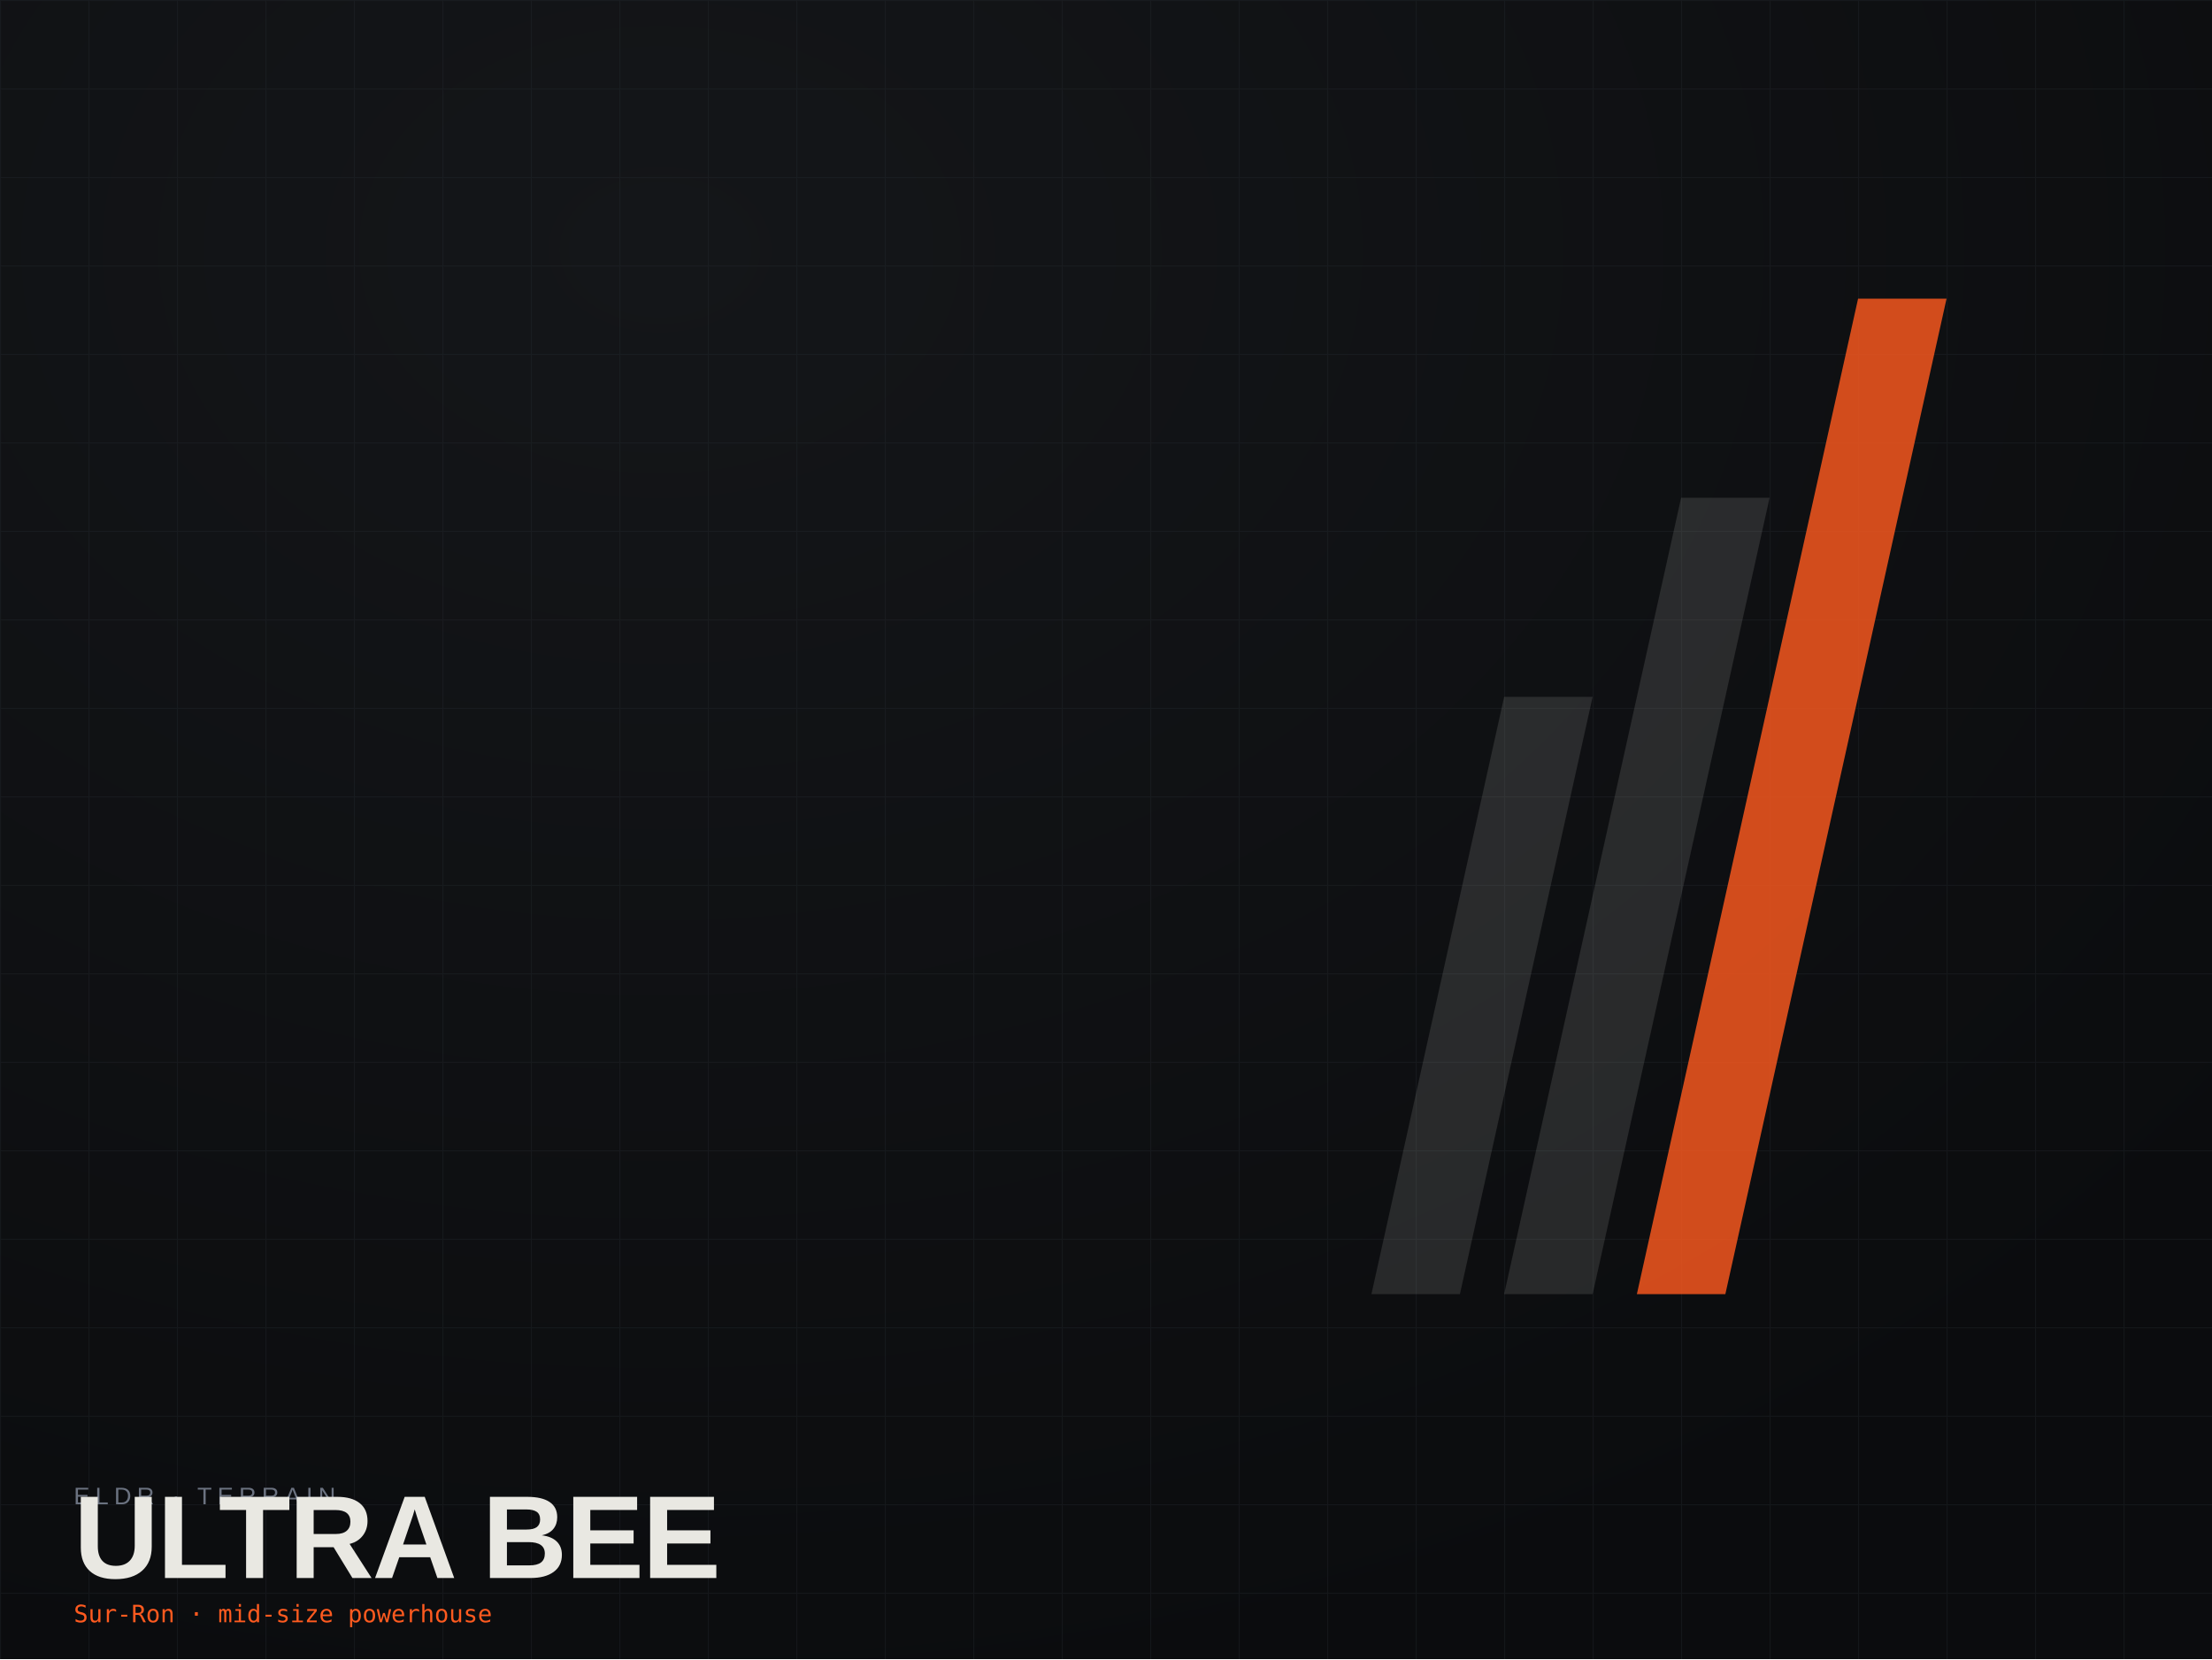
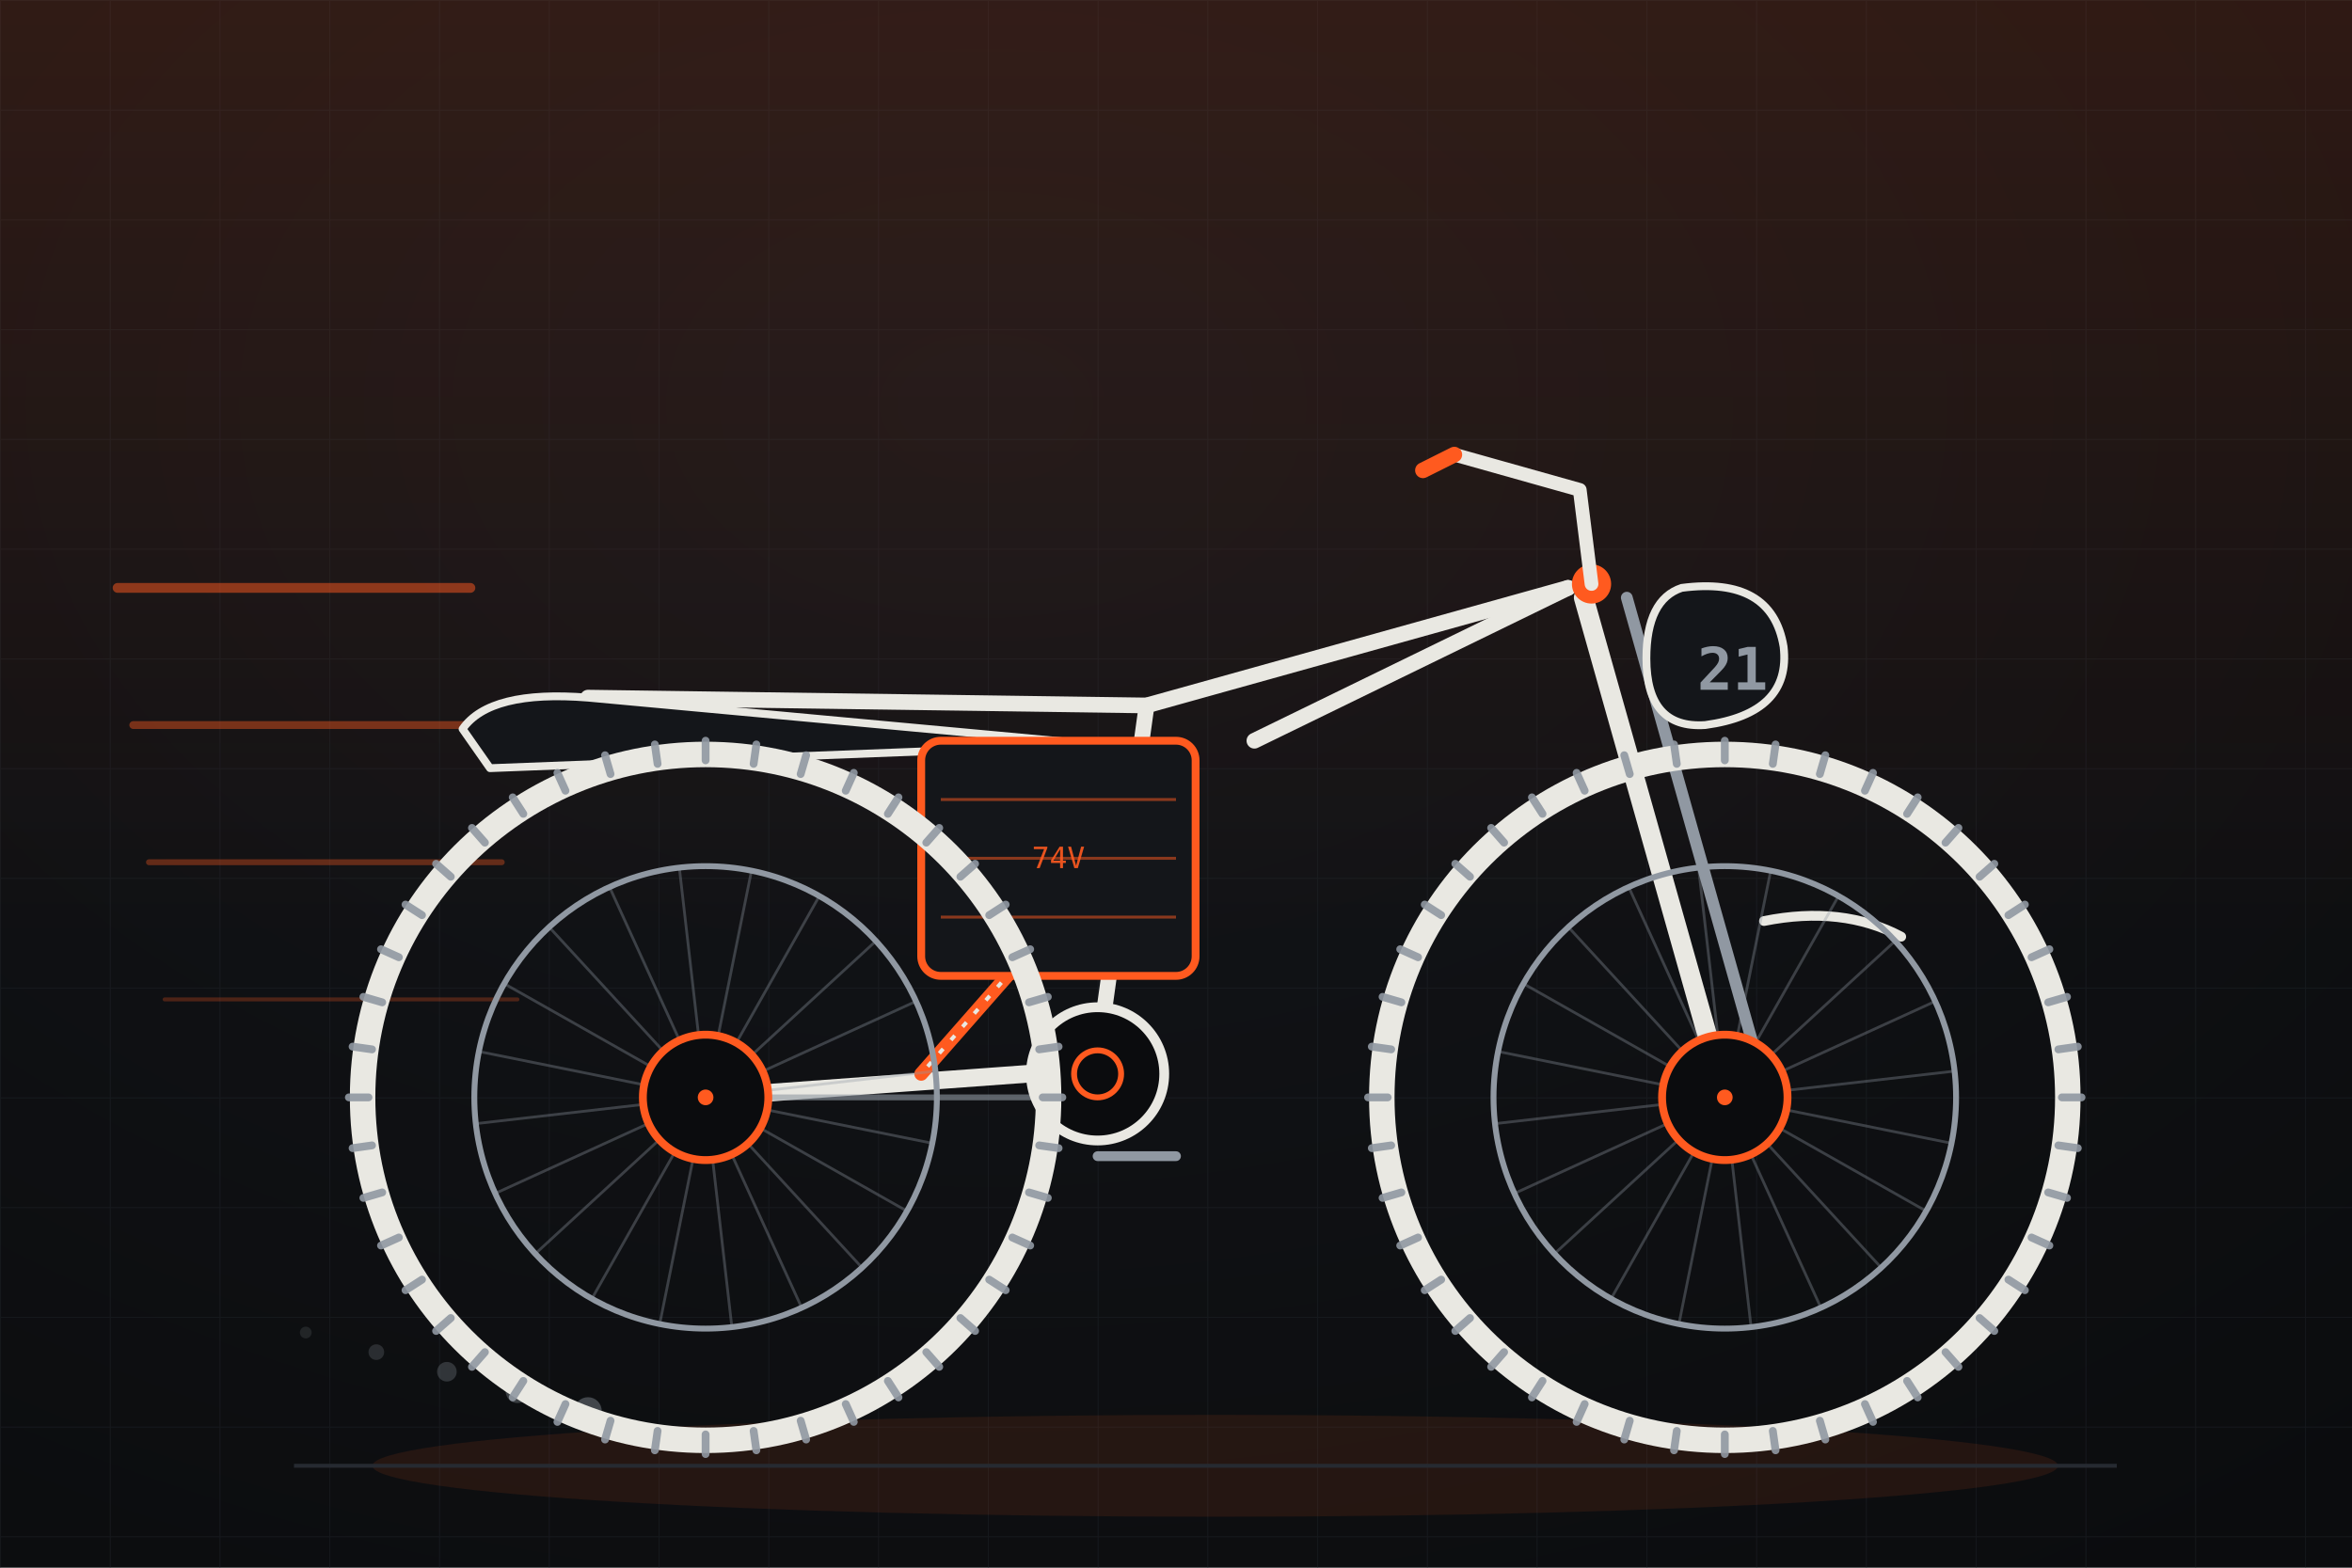
- <svg xmlns="http://www.w3.org/2000/svg" width="1200" height="900" viewBox="0 0 1200 900" role="img" aria-label="ULTRA BEE">
+ <svg xmlns="http://www.w3.org/2000/svg" width="1200" height="800" viewBox="0 0 1200 800" role="img">
  <defs>
-     <radialGradient id="g" cx="30%" cy="15%" r="90%">
-       <stop offset="0%" stop-color="#141619" />
+     <radialGradient id="bg" cx="42%" cy="26%" r="90%">
+       <stop offset="0%" stop-color="#14161A" />
      <stop offset="100%" stop-color="#0B0C0E" />
    </radialGradient>
-     <pattern id="grid" width="48" height="48" patternUnits="userSpaceOnUse">
-       <path d="M48 0H0V48" fill="none" stroke="#262A31" stroke-width="1" />
+     <pattern id="gr" width="56" height="56" patternUnits="userSpaceOnUse">
+       <path d="M56 0H0V56" fill="none" stroke="#262A31" stroke-width="1" />
    </pattern>
+     <linearGradient id="glow" x1="0" y1="0" x2="0" y2="1">
+       <stop offset="0%" stop-color="#FF5A1F" stop-opacity="0.14" />
+       <stop offset="60%" stop-color="#FF5A1F" stop-opacity="0" />
+     </linearGradient>
  </defs>
-   <rect width="1200" height="900" fill="url(#g)" />
-   <rect width="1200" height="900" fill="url(#grid)" opacity="0.35" />
-   <g opacity="0.9">
-     <path d="M744 702 L792 702 L864 378 L816 378 Z" fill="#E9E8E2" opacity="0.14" />
-     <path d="M816 702 L864 702 L960 270 L912 270 Z" fill="#E9E8E2" opacity="0.14" />
-     <path d="M888 702 L936 702 L1056 162 L1008 162 Z" fill="#FF5A1F" opacity="0.9" />
+   <rect x="0" y="0" width="1200" height="800" fill="url(#bg)" />
+   <rect x="0" y="0" width="1200" height="800" fill="url(#gr)" opacity="0.35" />
+   <rect x="0" y="0" width="1200" height="800" fill="url(#glow)" />
+   <line x1="60" y1="300" x2="240" y2="300" stroke="#FF5A1F" stroke-width="5" opacity="0.50" stroke-linecap="round" />
+   <line x1="68" y1="370" x2="248" y2="370" stroke="#FF5A1F" stroke-width="4" opacity="0.42" stroke-linecap="round" />
+   <line x1="76" y1="440" x2="256" y2="440" stroke="#FF5A1F" stroke-width="3" opacity="0.34" stroke-linecap="round" />
+   <line x1="84" y1="510" x2="264" y2="510" stroke="#FF5A1F" stroke-width="2" opacity="0.26" stroke-linecap="round" />
+   <circle cx="300" cy="720" r="7" fill="#9098A2" opacity="0.40" />
+   <circle cx="264" cy="710" r="6" fill="#9098A2" opacity="0.34" />
+   <circle cx="228" cy="700" r="5" fill="#9098A2" opacity="0.28" />
+   <circle cx="192" cy="690" r="4" fill="#9098A2" opacity="0.22" />
+   <circle cx="156" cy="680" r="3" fill="#9098A2" opacity="0.16" />
+   <ellipse cx="620" cy="748" rx="430" ry="26" fill="#FF5A1F" opacity="0.10" />
+   <line x1="150" y1="748" x2="1080" y2="748" stroke="#262A31" stroke-width="2" />
+   <line x1="565" y1="545" x2="360" y2="560" stroke="#E9E8E2" stroke-width="9" stroke-linecap="round" />
+   <line x1="560" y1="560" x2="360" y2="560" stroke="#9098A2" stroke-width="3" opacity="0.6" />
+   <line x1="600" y1="400" x2="470" y2="548" stroke="#FF5A1F" stroke-width="7" stroke-linecap="round" />
+   <line x1="600" y1="400" x2="470" y2="548" stroke="#E9E8E2" stroke-width="2" stroke-dasharray="3 6" />
+   <path d="M 800 300 L 640 378 " fill="none" stroke="#E9E8E2" stroke-width="8" stroke-linecap="round" />
+   <path d="M 800 300 L 585 360 L 300 356" fill="none" stroke="#E9E8E2" stroke-width="8" stroke-linecap="round" stroke-linejoin="round" />
+   <path d="M 585 360 L 560 540" fill="none" stroke="#E9E8E2" stroke-width="8" stroke-linecap="round" />
+   <path d="M 300 356 Q 250 352 236 372 L 250 392 L 560 380 Z" fill="#14161A" stroke="#E9E8E2" stroke-width="4" stroke-linejoin="round" />
+   <rect x="470" y="378" width="140" height="120" rx="10" fill="#14161A" stroke="#FF5A1F" stroke-width="4" />
+   <line x1="480" y1="408" x2="600" y2="408" stroke="#FF5A1F" stroke-width="1.5" opacity="0.5" />
+   <line x1="480" y1="438" x2="600" y2="438" stroke="#FF5A1F" stroke-width="1.5" opacity="0.5" />
+   <line x1="480" y1="468" x2="600" y2="468" stroke="#FF5A1F" stroke-width="1.5" opacity="0.5" />
+   <text x="540.0" y="443.0" font-family="monospace" font-size="15" fill="#FF5A1F" text-anchor="middle" opacity="0.9">74V</text>
+   <circle cx="560" cy="548" r="34" fill="#0B0C0E" stroke="#E9E8E2" stroke-width="5" />
+   <circle cx="560" cy="548" r="12" fill="none" stroke="#FF5A1F" stroke-width="3" />
+   <line x1="560" y1="590" x2="600" y2="590" stroke="#9098A2" stroke-width="5" stroke-linecap="round" />
+   <line x1="880" y1="560" x2="808" y2="305" stroke="#E9E8E2" stroke-width="10" stroke-linecap="round" />
+   <line x1="902" y1="560" x2="830" y2="305" stroke="#9098A2" stroke-width="6" stroke-linecap="round" />
+   <circle cx="812" cy="298" r="10" fill="#FF5A1F" />
+   <path d="M 812 298 L 806 250 L 742 232" fill="none" stroke="#E9E8E2" stroke-width="7" stroke-linecap="round" stroke-linejoin="round" />
+   <line x1="742" y1="232" x2="726" y2="240" stroke="#FF5A1F" stroke-width="8" stroke-linecap="round" />
+   <path d="M 858 300 q 46 -6 52 30 q 4 34 -40 40 q -30 2 -30 -34 q 0 -30 18 -36 Z" fill="#14161A" stroke="#E9E8E2" stroke-width="4" />
+   <text x="884" y="352" font-family="monospace" font-weight="bold" font-size="30" fill="#9098A2" text-anchor="middle">21</text>
+   <path d="M 900 470 q 40 -8 70 8" fill="none" stroke="#E9E8E2" stroke-width="5" stroke-linecap="round" />
+   <g>
+     <circle cx="360" cy="560" r="175" fill="none" stroke="#E9E8E2" stroke-width="13" />
+     <line x1="542.0" y1="560.0" x2="532.0" y2="560.0" stroke="#9098A2" stroke-width="4" stroke-linecap="round" opacity="0.9" />
+     <line x1="540.1" y1="585.9" x2="530.2" y2="584.5" stroke="#9098A2" stroke-width="4" stroke-linecap="round" opacity="0.9" />
+     <line x1="534.6" y1="611.3" x2="525.0" y2="608.5" stroke="#9098A2" stroke-width="4" stroke-linecap="round" opacity="0.9" />
+     <line x1="525.6" y1="635.6" x2="516.5" y2="631.5" stroke="#9098A2" stroke-width="4" stroke-linecap="round" opacity="0.9" />
+     <line x1="513.1" y1="658.4" x2="504.7" y2="653.0" stroke="#9098A2" stroke-width="4" stroke-linecap="round" opacity="0.9" />
+     <line x1="497.5" y1="679.2" x2="490.0" y2="672.6" stroke="#9098A2" stroke-width="4" stroke-linecap="round" opacity="0.9" />
+     <line x1="479.2" y1="697.5" x2="472.6" y2="690.0" stroke="#9098A2" stroke-width="4" stroke-linecap="round" opacity="0.9" />
+     <line x1="458.4" y1="713.1" x2="453.0" y2="704.7" stroke="#9098A2" stroke-width="4" stroke-linecap="round" opacity="0.9" />
+     <line x1="435.6" y1="725.6" x2="431.5" y2="716.5" stroke="#9098A2" stroke-width="4" stroke-linecap="round" opacity="0.9" />
+     <line x1="411.3" y1="734.6" x2="408.5" y2="725.0" stroke="#9098A2" stroke-width="4" stroke-linecap="round" opacity="0.9" />
+     <line x1="385.9" y1="740.1" x2="384.5" y2="730.2" stroke="#9098A2" stroke-width="4" stroke-linecap="round" opacity="0.9" />
+     <line x1="360.0" y1="742.0" x2="360.0" y2="732.0" stroke="#9098A2" stroke-width="4" stroke-linecap="round" opacity="0.9" />
+     <line x1="334.1" y1="740.1" x2="335.5" y2="730.2" stroke="#9098A2" stroke-width="4" stroke-linecap="round" opacity="0.9" />
+     <line x1="308.7" y1="734.6" x2="311.5" y2="725.0" stroke="#9098A2" stroke-width="4" stroke-linecap="round" opacity="0.9" />
+     <line x1="284.4" y1="725.6" x2="288.5" y2="716.5" stroke="#9098A2" stroke-width="4" stroke-linecap="round" opacity="0.9" />
+     <line x1="261.6" y1="713.1" x2="267.0" y2="704.7" stroke="#9098A2" stroke-width="4" stroke-linecap="round" opacity="0.9" />
+     <line x1="240.8" y1="697.5" x2="247.4" y2="690.0" stroke="#9098A2" stroke-width="4" stroke-linecap="round" opacity="0.9" />
+     <line x1="222.5" y1="679.2" x2="230.0" y2="672.6" stroke="#9098A2" stroke-width="4" stroke-linecap="round" opacity="0.9" />
+     <line x1="206.9" y1="658.4" x2="215.3" y2="653.0" stroke="#9098A2" stroke-width="4" stroke-linecap="round" opacity="0.9" />
+     <line x1="194.4" y1="635.6" x2="203.5" y2="631.5" stroke="#9098A2" stroke-width="4" stroke-linecap="round" opacity="0.9" />
+     <line x1="185.4" y1="611.3" x2="195.0" y2="608.5" stroke="#9098A2" stroke-width="4" stroke-linecap="round" opacity="0.9" />
+     <line x1="179.9" y1="585.9" x2="189.8" y2="584.5" stroke="#9098A2" stroke-width="4" stroke-linecap="round" opacity="0.9" />
+     <line x1="178.0" y1="560.0" x2="188.0" y2="560.0" stroke="#9098A2" stroke-width="4" stroke-linecap="round" opacity="0.9" />
+     <line x1="179.9" y1="534.1" x2="189.8" y2="535.5" stroke="#9098A2" stroke-width="4" stroke-linecap="round" opacity="0.9" />
+     <line x1="185.4" y1="508.7" x2="195.0" y2="511.5" stroke="#9098A2" stroke-width="4" stroke-linecap="round" opacity="0.9" />
+     <line x1="194.4" y1="484.4" x2="203.5" y2="488.5" stroke="#9098A2" stroke-width="4" stroke-linecap="round" opacity="0.9" />
+     <line x1="206.9" y1="461.6" x2="215.3" y2="467.0" stroke="#9098A2" stroke-width="4" stroke-linecap="round" opacity="0.9" />
+     <line x1="222.5" y1="440.8" x2="230.0" y2="447.4" stroke="#9098A2" stroke-width="4" stroke-linecap="round" opacity="0.9" />
+     <line x1="240.8" y1="422.5" x2="247.4" y2="430.0" stroke="#9098A2" stroke-width="4" stroke-linecap="round" opacity="0.9" />
+     <line x1="261.6" y1="406.9" x2="267.0" y2="415.3" stroke="#9098A2" stroke-width="4" stroke-linecap="round" opacity="0.9" />
+     <line x1="284.4" y1="394.4" x2="288.5" y2="403.5" stroke="#9098A2" stroke-width="4" stroke-linecap="round" opacity="0.9" />
+     <line x1="308.7" y1="385.4" x2="311.5" y2="395.0" stroke="#9098A2" stroke-width="4" stroke-linecap="round" opacity="0.9" />
+     <line x1="334.1" y1="379.9" x2="335.5" y2="389.8" stroke="#9098A2" stroke-width="4" stroke-linecap="round" opacity="0.9" />
+     <line x1="360.0" y1="378.0" x2="360.0" y2="388.0" stroke="#9098A2" stroke-width="4" stroke-linecap="round" opacity="0.9" />
+     <line x1="385.9" y1="379.9" x2="384.5" y2="389.8" stroke="#9098A2" stroke-width="4" stroke-linecap="round" opacity="0.9" />
+     <line x1="411.3" y1="385.4" x2="408.5" y2="395.0" stroke="#9098A2" stroke-width="4" stroke-linecap="round" opacity="0.9" />
+     <line x1="435.6" y1="394.4" x2="431.5" y2="403.5" stroke="#9098A2" stroke-width="4" stroke-linecap="round" opacity="0.9" />
+     <line x1="458.4" y1="406.9" x2="453.0" y2="415.3" stroke="#9098A2" stroke-width="4" stroke-linecap="round" opacity="0.9" />
+     <line x1="479.2" y1="422.5" x2="472.6" y2="430.0" stroke="#9098A2" stroke-width="4" stroke-linecap="round" opacity="0.9" />
+     <line x1="497.5" y1="440.8" x2="490.0" y2="447.4" stroke="#9098A2" stroke-width="4" stroke-linecap="round" opacity="0.9" />
+     <line x1="513.1" y1="461.6" x2="504.7" y2="467.0" stroke="#9098A2" stroke-width="4" stroke-linecap="round" opacity="0.9" />
+     <line x1="525.6" y1="484.4" x2="516.5" y2="488.5" stroke="#9098A2" stroke-width="4" stroke-linecap="round" opacity="0.9" />
+     <line x1="534.6" y1="508.7" x2="525.0" y2="511.5" stroke="#9098A2" stroke-width="4" stroke-linecap="round" opacity="0.9" />
+     <line x1="540.1" y1="534.1" x2="530.2" y2="535.5" stroke="#9098A2" stroke-width="4" stroke-linecap="round" opacity="0.9" />
+     <circle cx="360" cy="560" r="118" fill="none" stroke="#9098A2" stroke-width="3" />
+     <line x1="391.4" y1="566.4" x2="475.6" y2="583.4" stroke="#9098A2" stroke-width="1.4" opacity="0.35" />
+     <line x1="387.9" y1="575.7" x2="462.7" y2="618.0" stroke="#9098A2" stroke-width="1.4" opacity="0.35" />
+     <line x1="381.6" y1="583.6" x2="439.8" y2="646.9" stroke="#9098A2" stroke-width="1.4" opacity="0.35" />
+     <line x1="373.3" y1="589.1" x2="409.0" y2="667.3" stroke="#9098A2" stroke-width="1.4" opacity="0.35" />
+     <line x1="363.6" y1="591.8" x2="373.4" y2="677.2" stroke="#9098A2" stroke-width="1.4" opacity="0.35" />
+     <line x1="353.6" y1="591.4" x2="336.6" y2="675.6" stroke="#9098A2" stroke-width="1.4" opacity="0.35" />
+     <line x1="344.3" y1="587.9" x2="302.0" y2="662.7" stroke="#9098A2" stroke-width="1.4" opacity="0.35" />
+     <line x1="336.4" y1="581.6" x2="273.1" y2="639.8" stroke="#9098A2" stroke-width="1.4" opacity="0.35" />
+     <line x1="330.9" y1="573.3" x2="252.7" y2="609.0" stroke="#9098A2" stroke-width="1.4" opacity="0.35" />
+     <line x1="328.2" y1="563.6" x2="242.8" y2="573.4" stroke="#9098A2" stroke-width="1.4" opacity="0.35" />
+     <line x1="328.6" y1="553.6" x2="244.4" y2="536.6" stroke="#9098A2" stroke-width="1.4" opacity="0.35" />
+     <line x1="332.1" y1="544.3" x2="257.3" y2="502.0" stroke="#9098A2" stroke-width="1.4" opacity="0.35" />
+     <line x1="338.4" y1="536.4" x2="280.2" y2="473.1" stroke="#9098A2" stroke-width="1.4" opacity="0.35" />
+     <line x1="346.7" y1="530.9" x2="311.0" y2="452.7" stroke="#9098A2" stroke-width="1.4" opacity="0.35" />
+     <line x1="356.4" y1="528.2" x2="346.6" y2="442.8" stroke="#9098A2" stroke-width="1.4" opacity="0.35" />
+     <line x1="366.4" y1="528.6" x2="383.4" y2="444.4" stroke="#9098A2" stroke-width="1.4" opacity="0.35" />
+     <line x1="375.7" y1="532.1" x2="418.0" y2="457.3" stroke="#9098A2" stroke-width="1.4" opacity="0.35" />
+     <line x1="383.6" y1="538.4" x2="446.9" y2="480.2" stroke="#9098A2" stroke-width="1.4" opacity="0.35" />
+     <line x1="389.1" y1="546.7" x2="467.3" y2="511.0" stroke="#9098A2" stroke-width="1.4" opacity="0.35" />
+     <line x1="391.8" y1="556.4" x2="477.2" y2="546.6" stroke="#9098A2" stroke-width="1.4" opacity="0.35" />
+     <circle cx="360" cy="560" r="32" fill="#0B0C0E" stroke="#FF5A1F" stroke-width="4" />
+     <circle cx="360" cy="560" r="4" fill="#FF5A1F" />
  </g>
-   <text x="40" y="816" font-family="Arial, sans-serif" font-size="13" letter-spacing="3" fill="#6B7280">ELDR · TERRAIN</text>
-   <text x="40" y="856" font-family="Arial Black, Arial, sans-serif" font-weight="900" font-size="64" fill="#E9E8E2" letter-spacing="-1">ULTRA BEE</text>
-   <text x="40" y="880" font-family="monospace" font-size="13" fill="#FF5A1F">Sur-Ron · mid-size powerhouse</text>
+   <g>
+     <circle cx="880" cy="560" r="175" fill="none" stroke="#E9E8E2" stroke-width="13" />
+     <line x1="1062.0" y1="560.0" x2="1052.0" y2="560.0" stroke="#9098A2" stroke-width="4" stroke-linecap="round" opacity="0.9" />
+     <line x1="1060.1" y1="585.9" x2="1050.2" y2="584.5" stroke="#9098A2" stroke-width="4" stroke-linecap="round" opacity="0.9" />
+     <line x1="1054.6" y1="611.3" x2="1045.0" y2="608.5" stroke="#9098A2" stroke-width="4" stroke-linecap="round" opacity="0.9" />
+     <line x1="1045.6" y1="635.6" x2="1036.5" y2="631.5" stroke="#9098A2" stroke-width="4" stroke-linecap="round" opacity="0.9" />
+     <line x1="1033.1" y1="658.4" x2="1024.7" y2="653.0" stroke="#9098A2" stroke-width="4" stroke-linecap="round" opacity="0.9" />
+     <line x1="1017.5" y1="679.2" x2="1010.0" y2="672.6" stroke="#9098A2" stroke-width="4" stroke-linecap="round" opacity="0.9" />
+     <line x1="999.2" y1="697.5" x2="992.6" y2="690.0" stroke="#9098A2" stroke-width="4" stroke-linecap="round" opacity="0.9" />
+     <line x1="978.4" y1="713.1" x2="973.0" y2="704.7" stroke="#9098A2" stroke-width="4" stroke-linecap="round" opacity="0.9" />
+     <line x1="955.6" y1="725.6" x2="951.5" y2="716.5" stroke="#9098A2" stroke-width="4" stroke-linecap="round" opacity="0.9" />
+     <line x1="931.3" y1="734.6" x2="928.5" y2="725.0" stroke="#9098A2" stroke-width="4" stroke-linecap="round" opacity="0.9" />
+     <line x1="905.9" y1="740.1" x2="904.5" y2="730.2" stroke="#9098A2" stroke-width="4" stroke-linecap="round" opacity="0.9" />
+     <line x1="880.0" y1="742.0" x2="880.0" y2="732.0" stroke="#9098A2" stroke-width="4" stroke-linecap="round" opacity="0.9" />
+     <line x1="854.1" y1="740.1" x2="855.5" y2="730.2" stroke="#9098A2" stroke-width="4" stroke-linecap="round" opacity="0.9" />
+     <line x1="828.7" y1="734.6" x2="831.5" y2="725.0" stroke="#9098A2" stroke-width="4" stroke-linecap="round" opacity="0.9" />
+     <line x1="804.4" y1="725.6" x2="808.5" y2="716.5" stroke="#9098A2" stroke-width="4" stroke-linecap="round" opacity="0.9" />
+     <line x1="781.6" y1="713.1" x2="787.0" y2="704.7" stroke="#9098A2" stroke-width="4" stroke-linecap="round" opacity="0.9" />
+     <line x1="760.8" y1="697.5" x2="767.4" y2="690.0" stroke="#9098A2" stroke-width="4" stroke-linecap="round" opacity="0.9" />
+     <line x1="742.5" y1="679.2" x2="750.0" y2="672.6" stroke="#9098A2" stroke-width="4" stroke-linecap="round" opacity="0.9" />
+     <line x1="726.9" y1="658.4" x2="735.3" y2="653.0" stroke="#9098A2" stroke-width="4" stroke-linecap="round" opacity="0.9" />
+     <line x1="714.4" y1="635.6" x2="723.5" y2="631.5" stroke="#9098A2" stroke-width="4" stroke-linecap="round" opacity="0.9" />
+     <line x1="705.4" y1="611.3" x2="715.0" y2="608.5" stroke="#9098A2" stroke-width="4" stroke-linecap="round" opacity="0.9" />
+     <line x1="699.9" y1="585.9" x2="709.8" y2="584.5" stroke="#9098A2" stroke-width="4" stroke-linecap="round" opacity="0.9" />
+     <line x1="698.0" y1="560.0" x2="708.0" y2="560.0" stroke="#9098A2" stroke-width="4" stroke-linecap="round" opacity="0.9" />
+     <line x1="699.9" y1="534.1" x2="709.8" y2="535.5" stroke="#9098A2" stroke-width="4" stroke-linecap="round" opacity="0.9" />
+     <line x1="705.4" y1="508.7" x2="715.0" y2="511.5" stroke="#9098A2" stroke-width="4" stroke-linecap="round" opacity="0.9" />
+     <line x1="714.4" y1="484.4" x2="723.5" y2="488.5" stroke="#9098A2" stroke-width="4" stroke-linecap="round" opacity="0.9" />
+     <line x1="726.9" y1="461.6" x2="735.3" y2="467.0" stroke="#9098A2" stroke-width="4" stroke-linecap="round" opacity="0.9" />
+     <line x1="742.5" y1="440.8" x2="750.0" y2="447.4" stroke="#9098A2" stroke-width="4" stroke-linecap="round" opacity="0.9" />
+     <line x1="760.8" y1="422.5" x2="767.4" y2="430.0" stroke="#9098A2" stroke-width="4" stroke-linecap="round" opacity="0.9" />
+     <line x1="781.6" y1="406.9" x2="787.0" y2="415.3" stroke="#9098A2" stroke-width="4" stroke-linecap="round" opacity="0.9" />
+     <line x1="804.4" y1="394.4" x2="808.5" y2="403.5" stroke="#9098A2" stroke-width="4" stroke-linecap="round" opacity="0.9" />
+     <line x1="828.7" y1="385.4" x2="831.5" y2="395.0" stroke="#9098A2" stroke-width="4" stroke-linecap="round" opacity="0.9" />
+     <line x1="854.1" y1="379.9" x2="855.5" y2="389.8" stroke="#9098A2" stroke-width="4" stroke-linecap="round" opacity="0.9" />
+     <line x1="880.0" y1="378.0" x2="880.0" y2="388.0" stroke="#9098A2" stroke-width="4" stroke-linecap="round" opacity="0.9" />
+     <line x1="905.9" y1="379.9" x2="904.5" y2="389.8" stroke="#9098A2" stroke-width="4" stroke-linecap="round" opacity="0.9" />
+     <line x1="931.3" y1="385.4" x2="928.5" y2="395.0" stroke="#9098A2" stroke-width="4" stroke-linecap="round" opacity="0.9" />
+     <line x1="955.6" y1="394.4" x2="951.5" y2="403.5" stroke="#9098A2" stroke-width="4" stroke-linecap="round" opacity="0.9" />
+     <line x1="978.4" y1="406.9" x2="973.0" y2="415.3" stroke="#9098A2" stroke-width="4" stroke-linecap="round" opacity="0.9" />
+     <line x1="999.2" y1="422.5" x2="992.6" y2="430.0" stroke="#9098A2" stroke-width="4" stroke-linecap="round" opacity="0.9" />
+     <line x1="1017.5" y1="440.8" x2="1010.0" y2="447.4" stroke="#9098A2" stroke-width="4" stroke-linecap="round" opacity="0.9" />
+     <line x1="1033.1" y1="461.6" x2="1024.7" y2="467.0" stroke="#9098A2" stroke-width="4" stroke-linecap="round" opacity="0.9" />
+     <line x1="1045.6" y1="484.4" x2="1036.5" y2="488.5" stroke="#9098A2" stroke-width="4" stroke-linecap="round" opacity="0.9" />
+     <line x1="1054.6" y1="508.7" x2="1045.0" y2="511.5" stroke="#9098A2" stroke-width="4" stroke-linecap="round" opacity="0.9" />
+     <line x1="1060.1" y1="534.1" x2="1050.2" y2="535.5" stroke="#9098A2" stroke-width="4" stroke-linecap="round" opacity="0.9" />
+     <circle cx="880" cy="560" r="118" fill="none" stroke="#9098A2" stroke-width="3" />
+     <line x1="911.4" y1="566.4" x2="995.6" y2="583.4" stroke="#9098A2" stroke-width="1.4" opacity="0.35" />
+     <line x1="907.9" y1="575.7" x2="982.7" y2="618.0" stroke="#9098A2" stroke-width="1.4" opacity="0.35" />
+     <line x1="901.6" y1="583.6" x2="959.8" y2="646.9" stroke="#9098A2" stroke-width="1.4" opacity="0.35" />
+     <line x1="893.3" y1="589.1" x2="929.0" y2="667.3" stroke="#9098A2" stroke-width="1.4" opacity="0.35" />
+     <line x1="883.6" y1="591.8" x2="893.4" y2="677.2" stroke="#9098A2" stroke-width="1.4" opacity="0.35" />
+     <line x1="873.6" y1="591.4" x2="856.6" y2="675.6" stroke="#9098A2" stroke-width="1.4" opacity="0.35" />
+     <line x1="864.3" y1="587.9" x2="822.0" y2="662.7" stroke="#9098A2" stroke-width="1.4" opacity="0.35" />
+     <line x1="856.4" y1="581.6" x2="793.1" y2="639.8" stroke="#9098A2" stroke-width="1.4" opacity="0.35" />
+     <line x1="850.9" y1="573.3" x2="772.7" y2="609.0" stroke="#9098A2" stroke-width="1.4" opacity="0.35" />
+     <line x1="848.2" y1="563.6" x2="762.8" y2="573.4" stroke="#9098A2" stroke-width="1.4" opacity="0.35" />
+     <line x1="848.6" y1="553.6" x2="764.4" y2="536.6" stroke="#9098A2" stroke-width="1.4" opacity="0.35" />
+     <line x1="852.1" y1="544.3" x2="777.3" y2="502.0" stroke="#9098A2" stroke-width="1.4" opacity="0.35" />
+     <line x1="858.4" y1="536.4" x2="800.2" y2="473.1" stroke="#9098A2" stroke-width="1.4" opacity="0.35" />
+     <line x1="866.7" y1="530.9" x2="831.0" y2="452.7" stroke="#9098A2" stroke-width="1.4" opacity="0.35" />
+     <line x1="876.4" y1="528.2" x2="866.6" y2="442.8" stroke="#9098A2" stroke-width="1.4" opacity="0.35" />
+     <line x1="886.4" y1="528.6" x2="903.4" y2="444.4" stroke="#9098A2" stroke-width="1.4" opacity="0.35" />
+     <line x1="895.7" y1="532.1" x2="938.0" y2="457.3" stroke="#9098A2" stroke-width="1.4" opacity="0.35" />
+     <line x1="903.6" y1="538.4" x2="966.9" y2="480.2" stroke="#9098A2" stroke-width="1.4" opacity="0.35" />
+     <line x1="909.1" y1="546.7" x2="987.3" y2="511.0" stroke="#9098A2" stroke-width="1.4" opacity="0.35" />
+     <line x1="911.8" y1="556.4" x2="997.2" y2="546.6" stroke="#9098A2" stroke-width="1.4" opacity="0.35" />
+     <circle cx="880" cy="560" r="32" fill="#0B0C0E" stroke="#FF5A1F" stroke-width="4" />
+     <circle cx="880" cy="560" r="4" fill="#FF5A1F" />
+   </g>
</svg>
